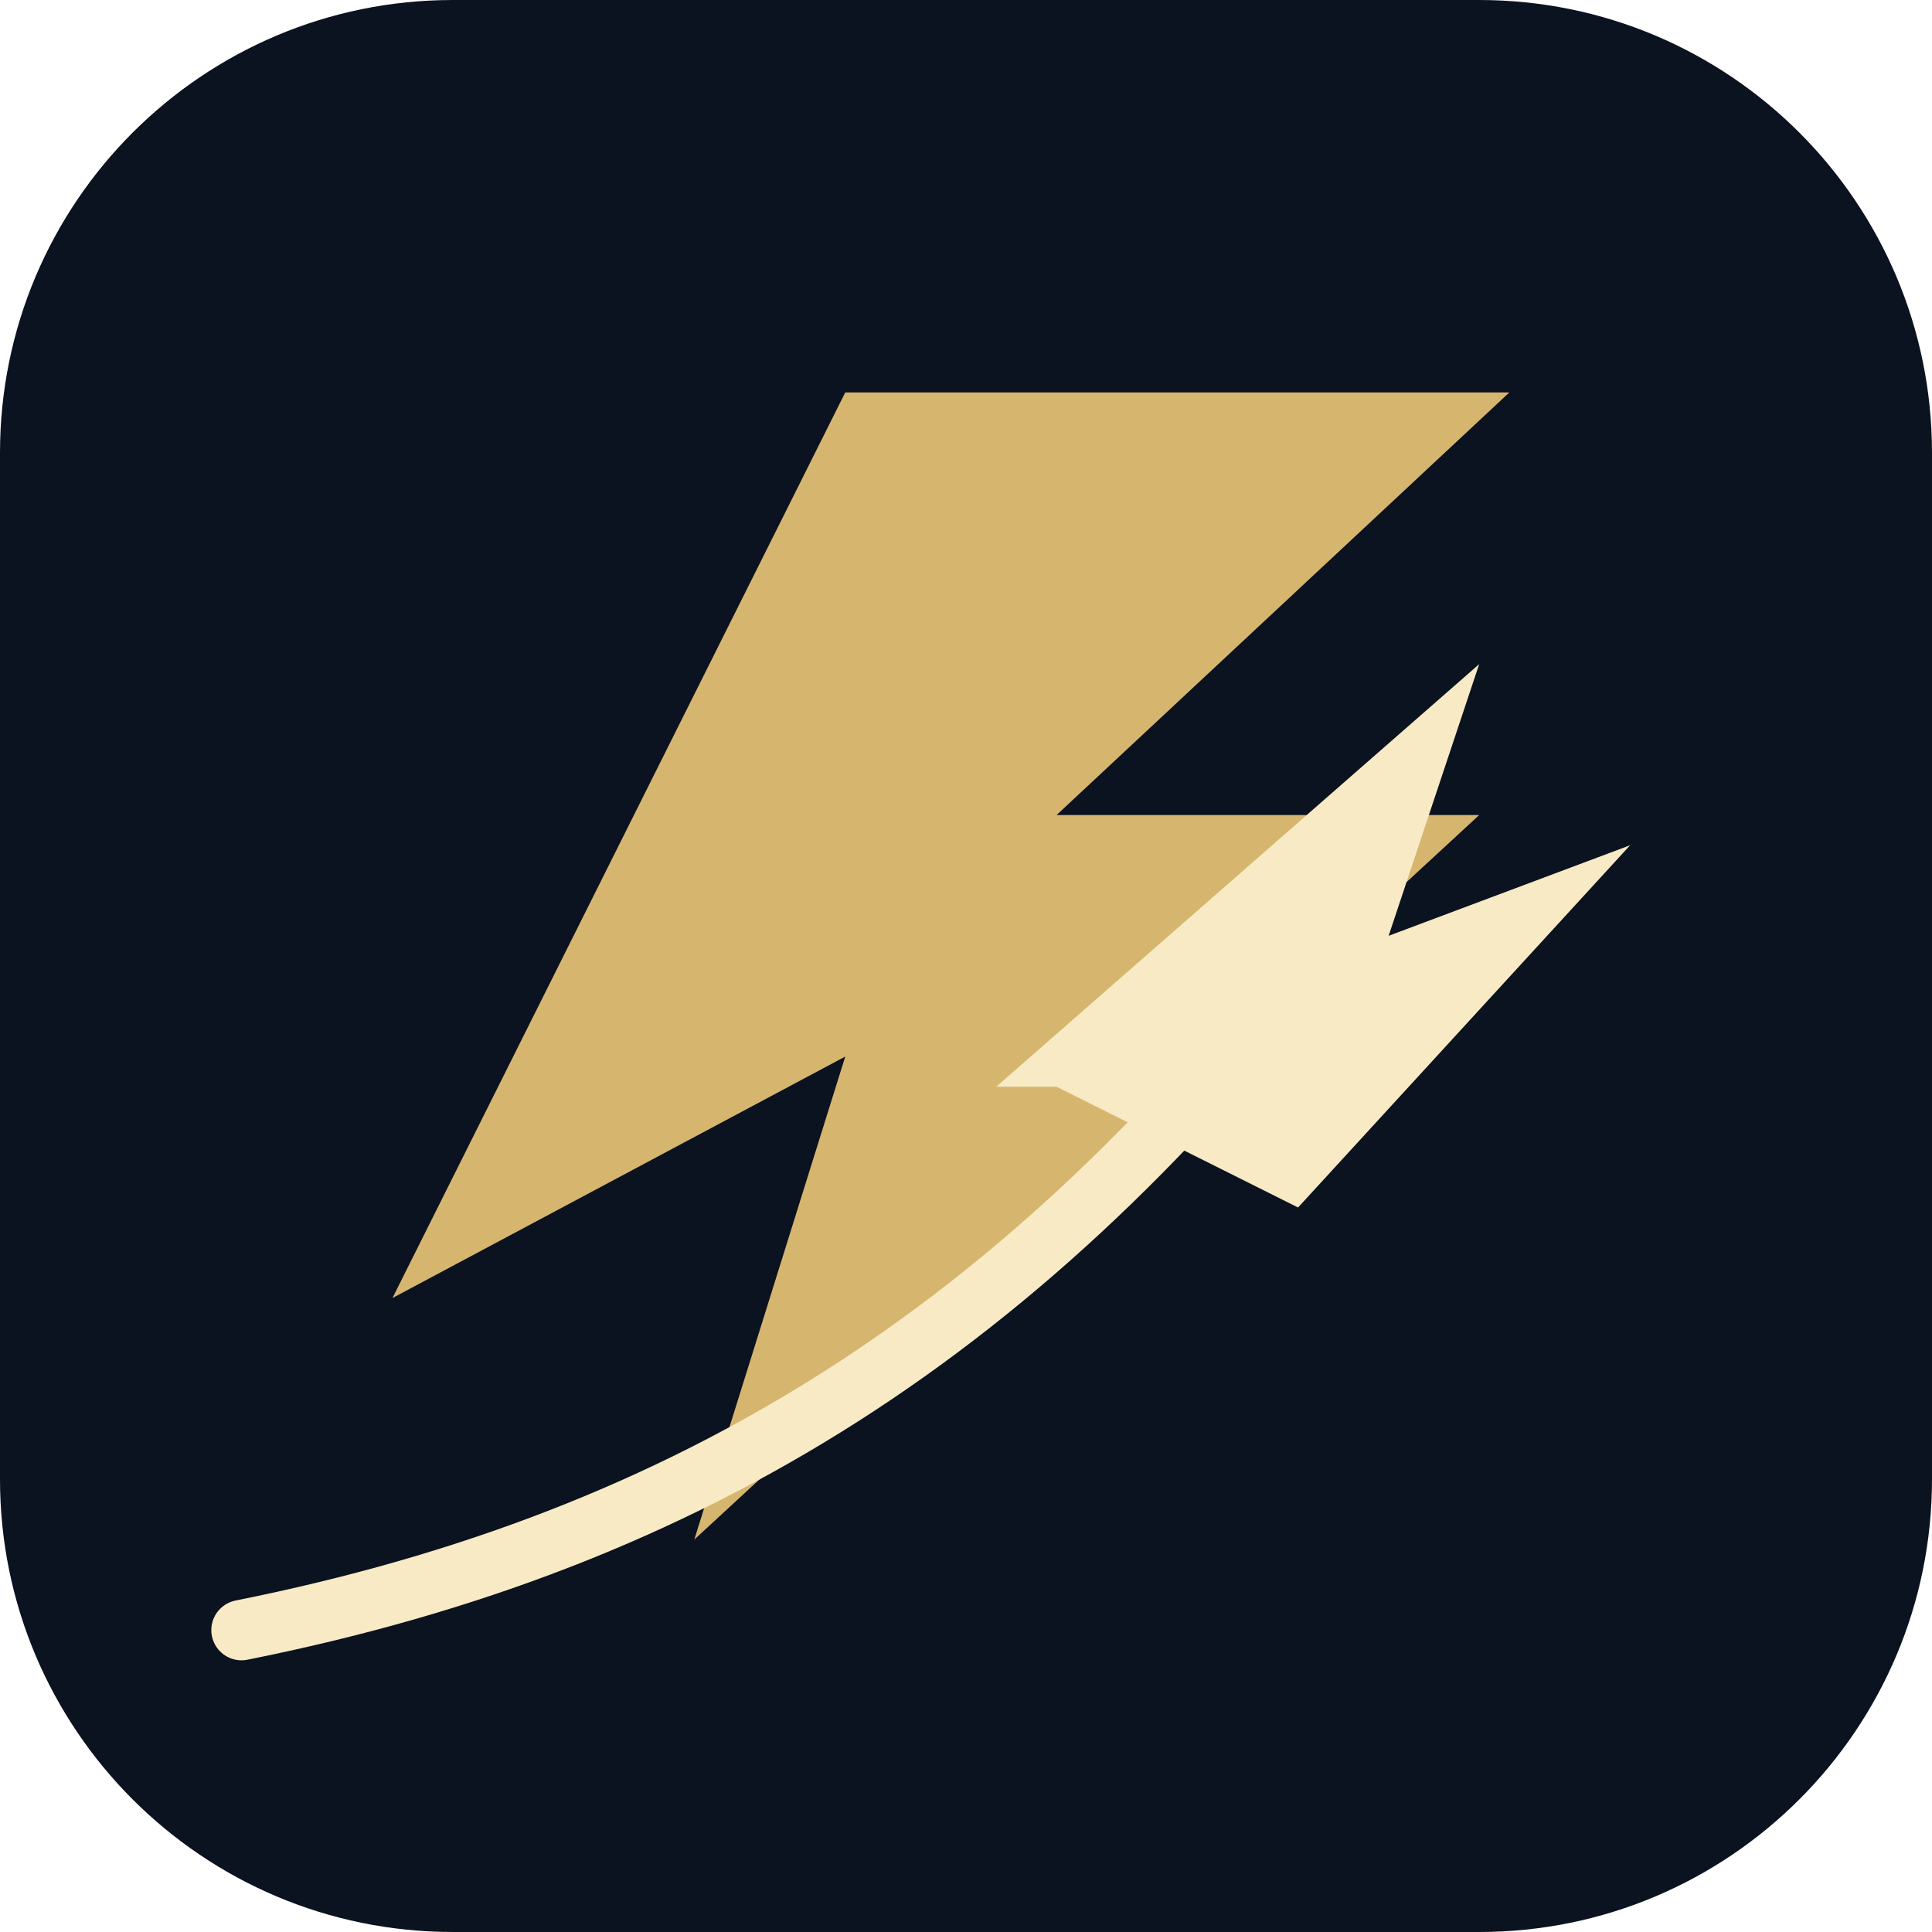
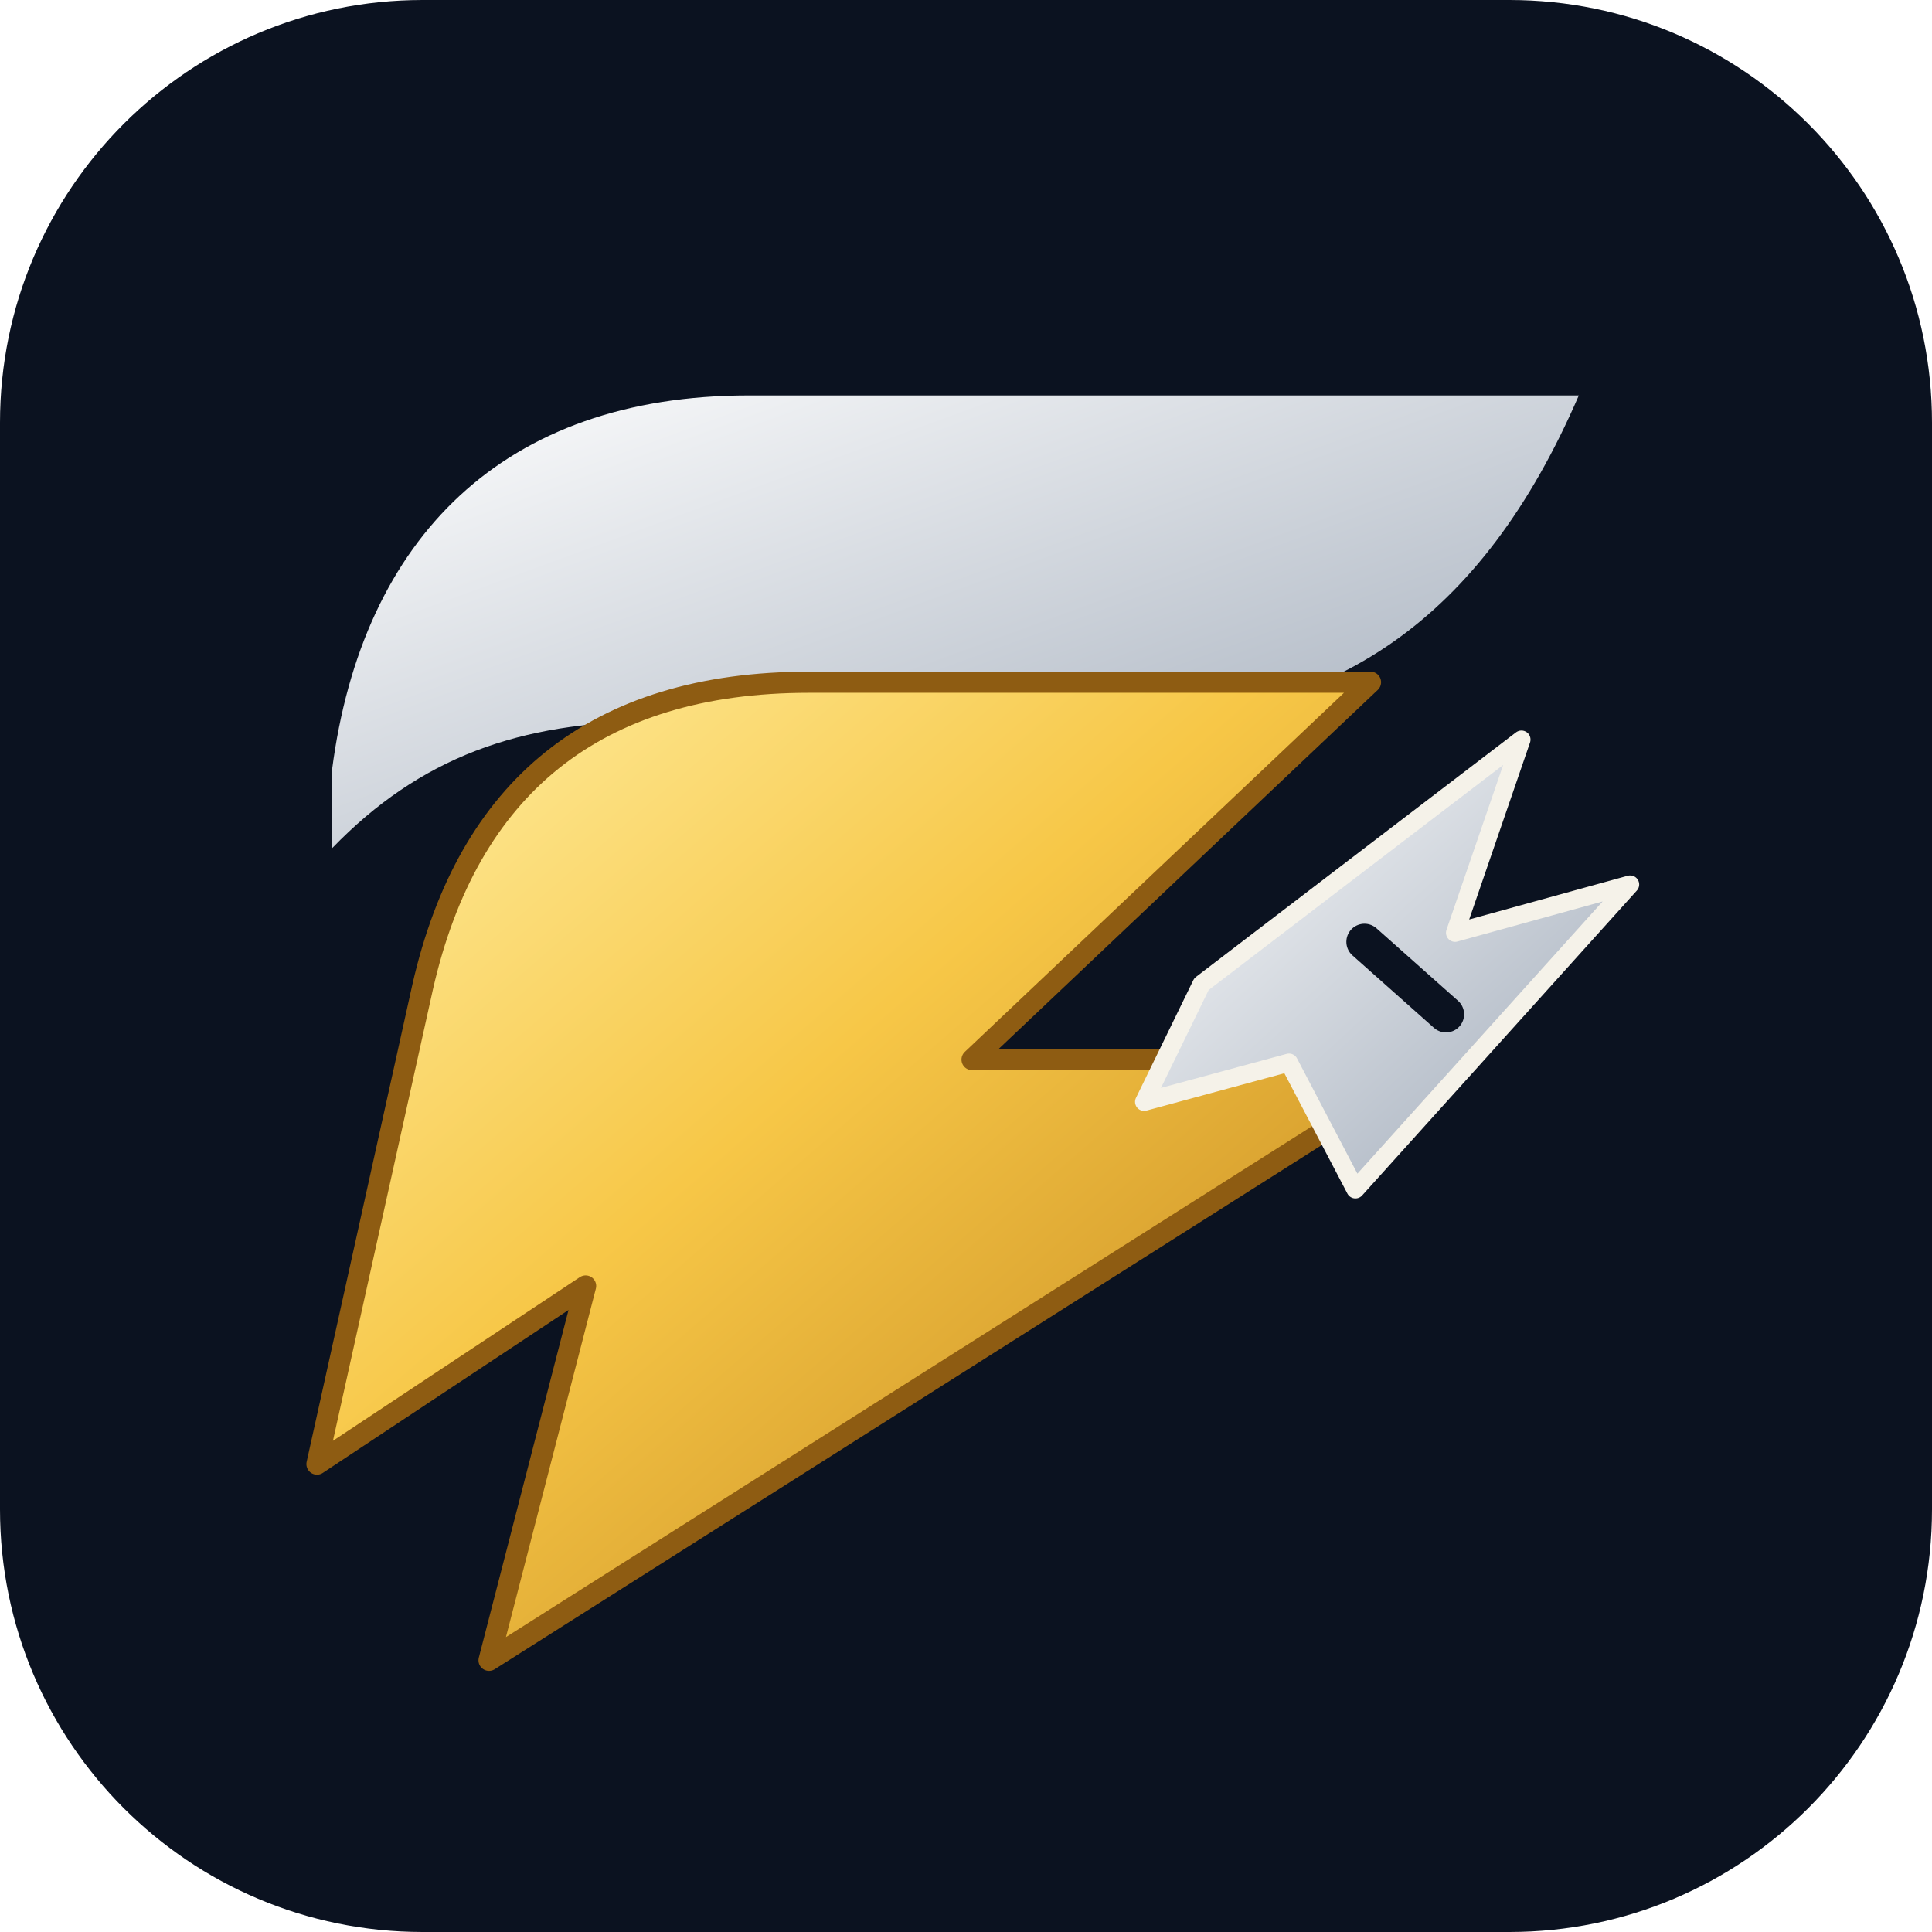
<svg xmlns="http://www.w3.org/2000/svg" viewBox="0 0 64 64">
-   <rect width="64" height="64" rx="15" fill="#0b1220" />
-   <path d="M13 43 28 13h22L35 27h14L23 51l5-16z" fill="#d6b66f" />
-   <path d="M33 36 49 22l-3 9 8-3-11 12-8-4z" fill="#f8eac4" />
-   <path d="M8 54c15-3 26-10 36-23" fill="none" stroke="#f8eac4" stroke-width="2" stroke-linecap="round" />
+   <rect width="64" height="64" rx="14" fill="#0b1220" />
+   <defs>
+     <linearGradient id="gold" x1="0" y1="0" x2="1" y2="1">
+       <stop offset="0" stop-color="#fff0a6" />
+       <stop offset=".42" stop-color="#f7c747" />
+       <stop offset="1" stop-color="#b87916" />
+     </linearGradient>
+     <linearGradient id="silver" x1="0" y1="0" x2="1" y2="1">
+       <stop offset="0" stop-color="#ffffff" />
+       <stop offset="1" stop-color="#9da8b7" />
+     </linearGradient>
+   </defs>
+   <path d="M11 25.5c1-7.7 5.7-12.4 13.8-12.4h27.5c-3.2 7.4-8.1 10.8-15.4 10.8H21.7c-4.5 0-7.8 1.2-10.7 4.2z" fill="url(#silver)" />
+   <path d="M10.5 48.5 14 32.7c1.5-6.6 5.7-10.1 12.8-10.1h18.6L32.2 35.1h15.4L16.2 55l3.2-12.4z" fill="url(#gold)" stroke="#8e5c12" stroke-width=".7" stroke-linejoin="round" />
+   <path d="m39.8 32.6 10.6-8.1-2.2 6.4 5.8-1.6-9.1 10.1-2.2-4.2-4.8 1.3z" fill="url(#silver)" stroke="#f5f2e9" stroke-width=".6" stroke-linejoin="round" />
+   <path d="m45.2 31.2 2.7 2.4" stroke="#0b1220" stroke-width="1.2" stroke-linecap="round" />
</svg>
